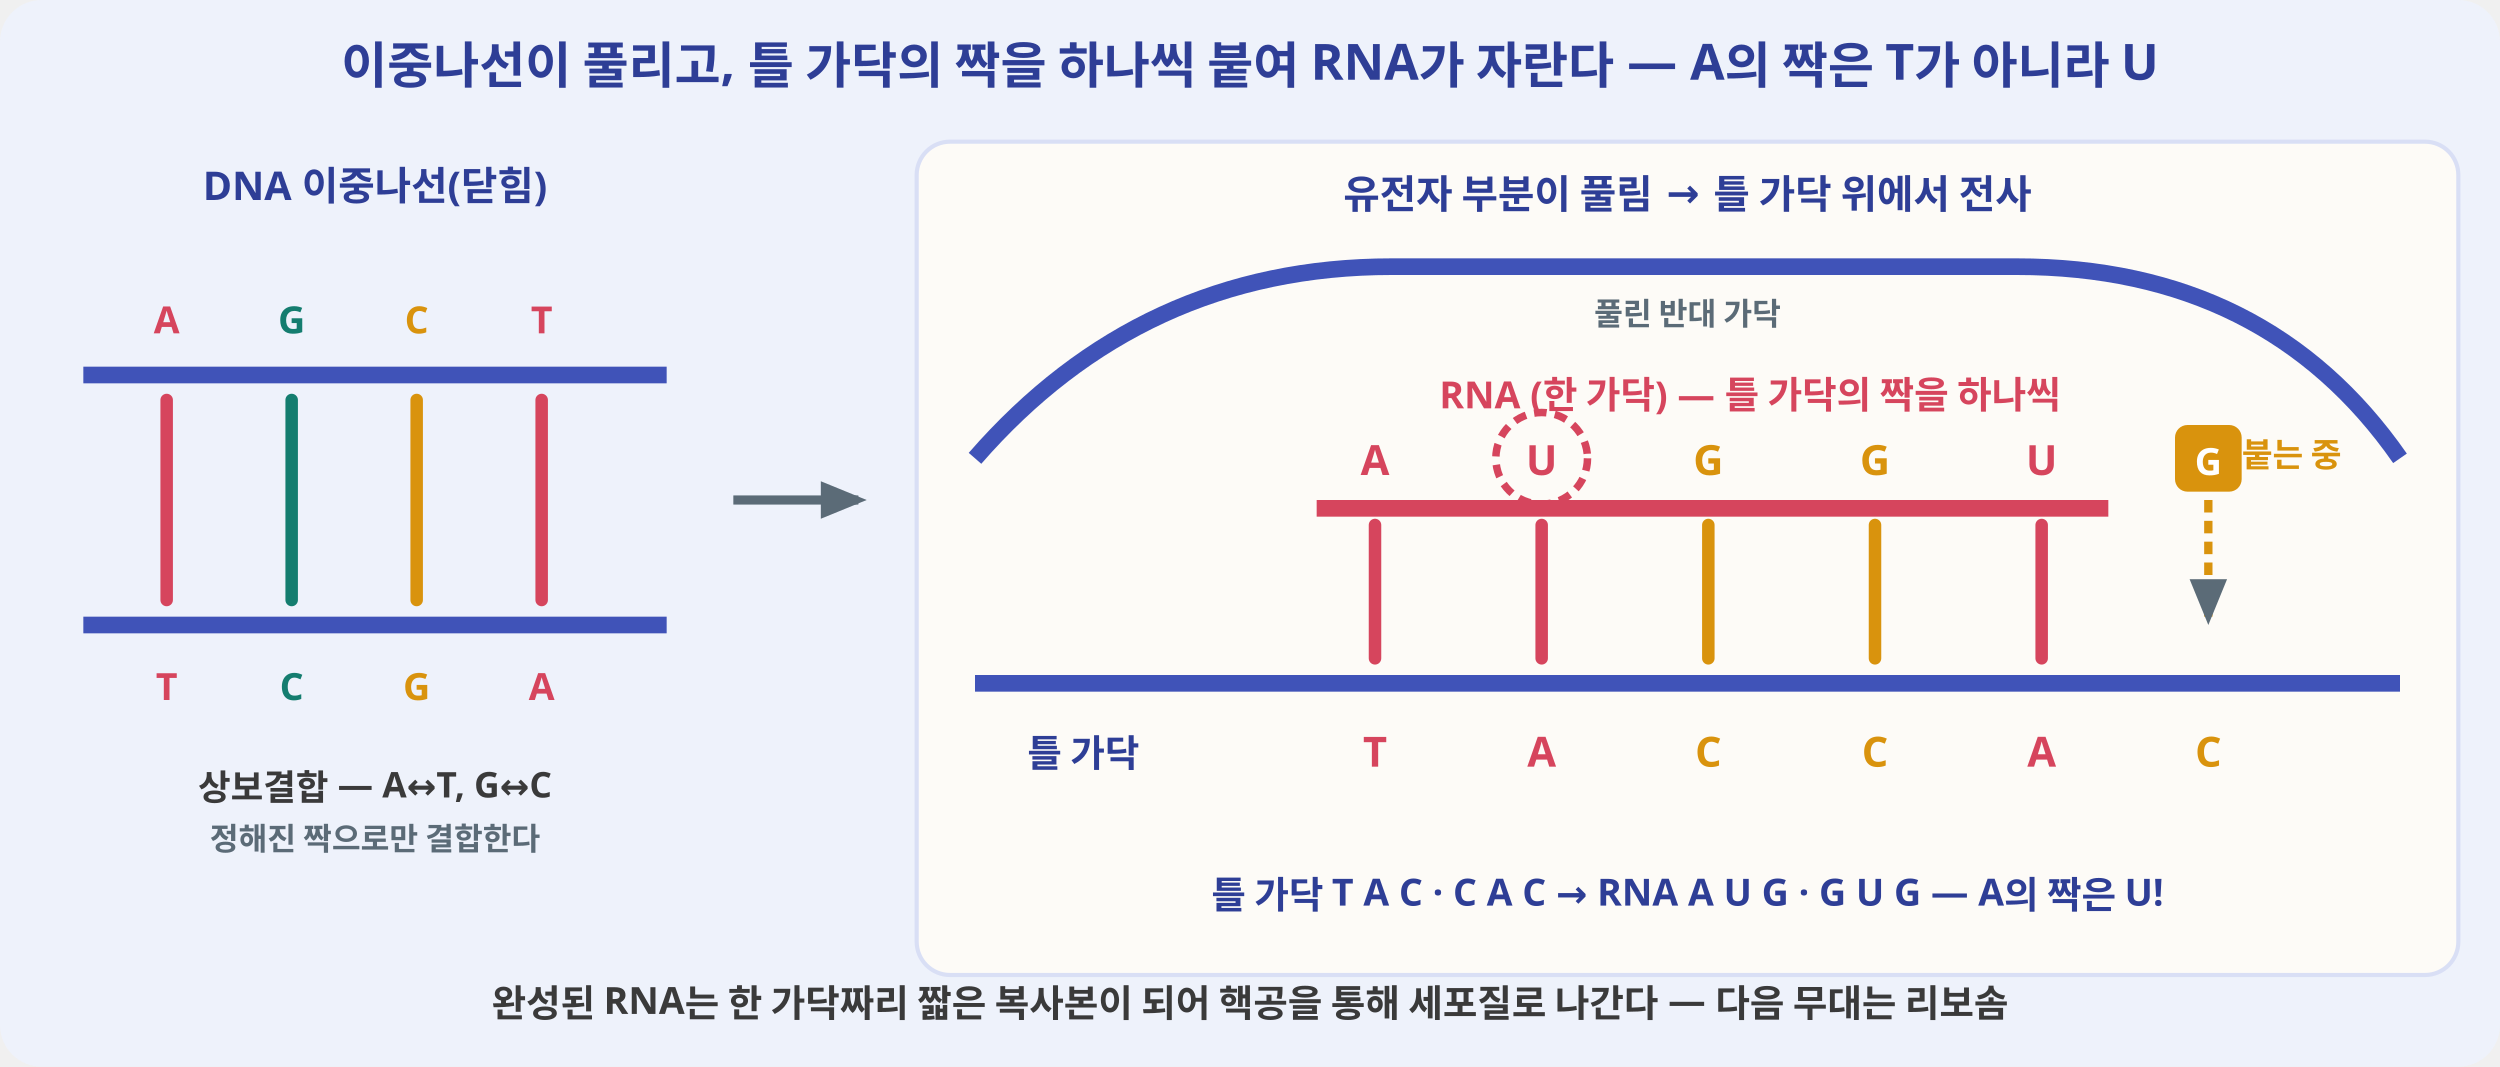
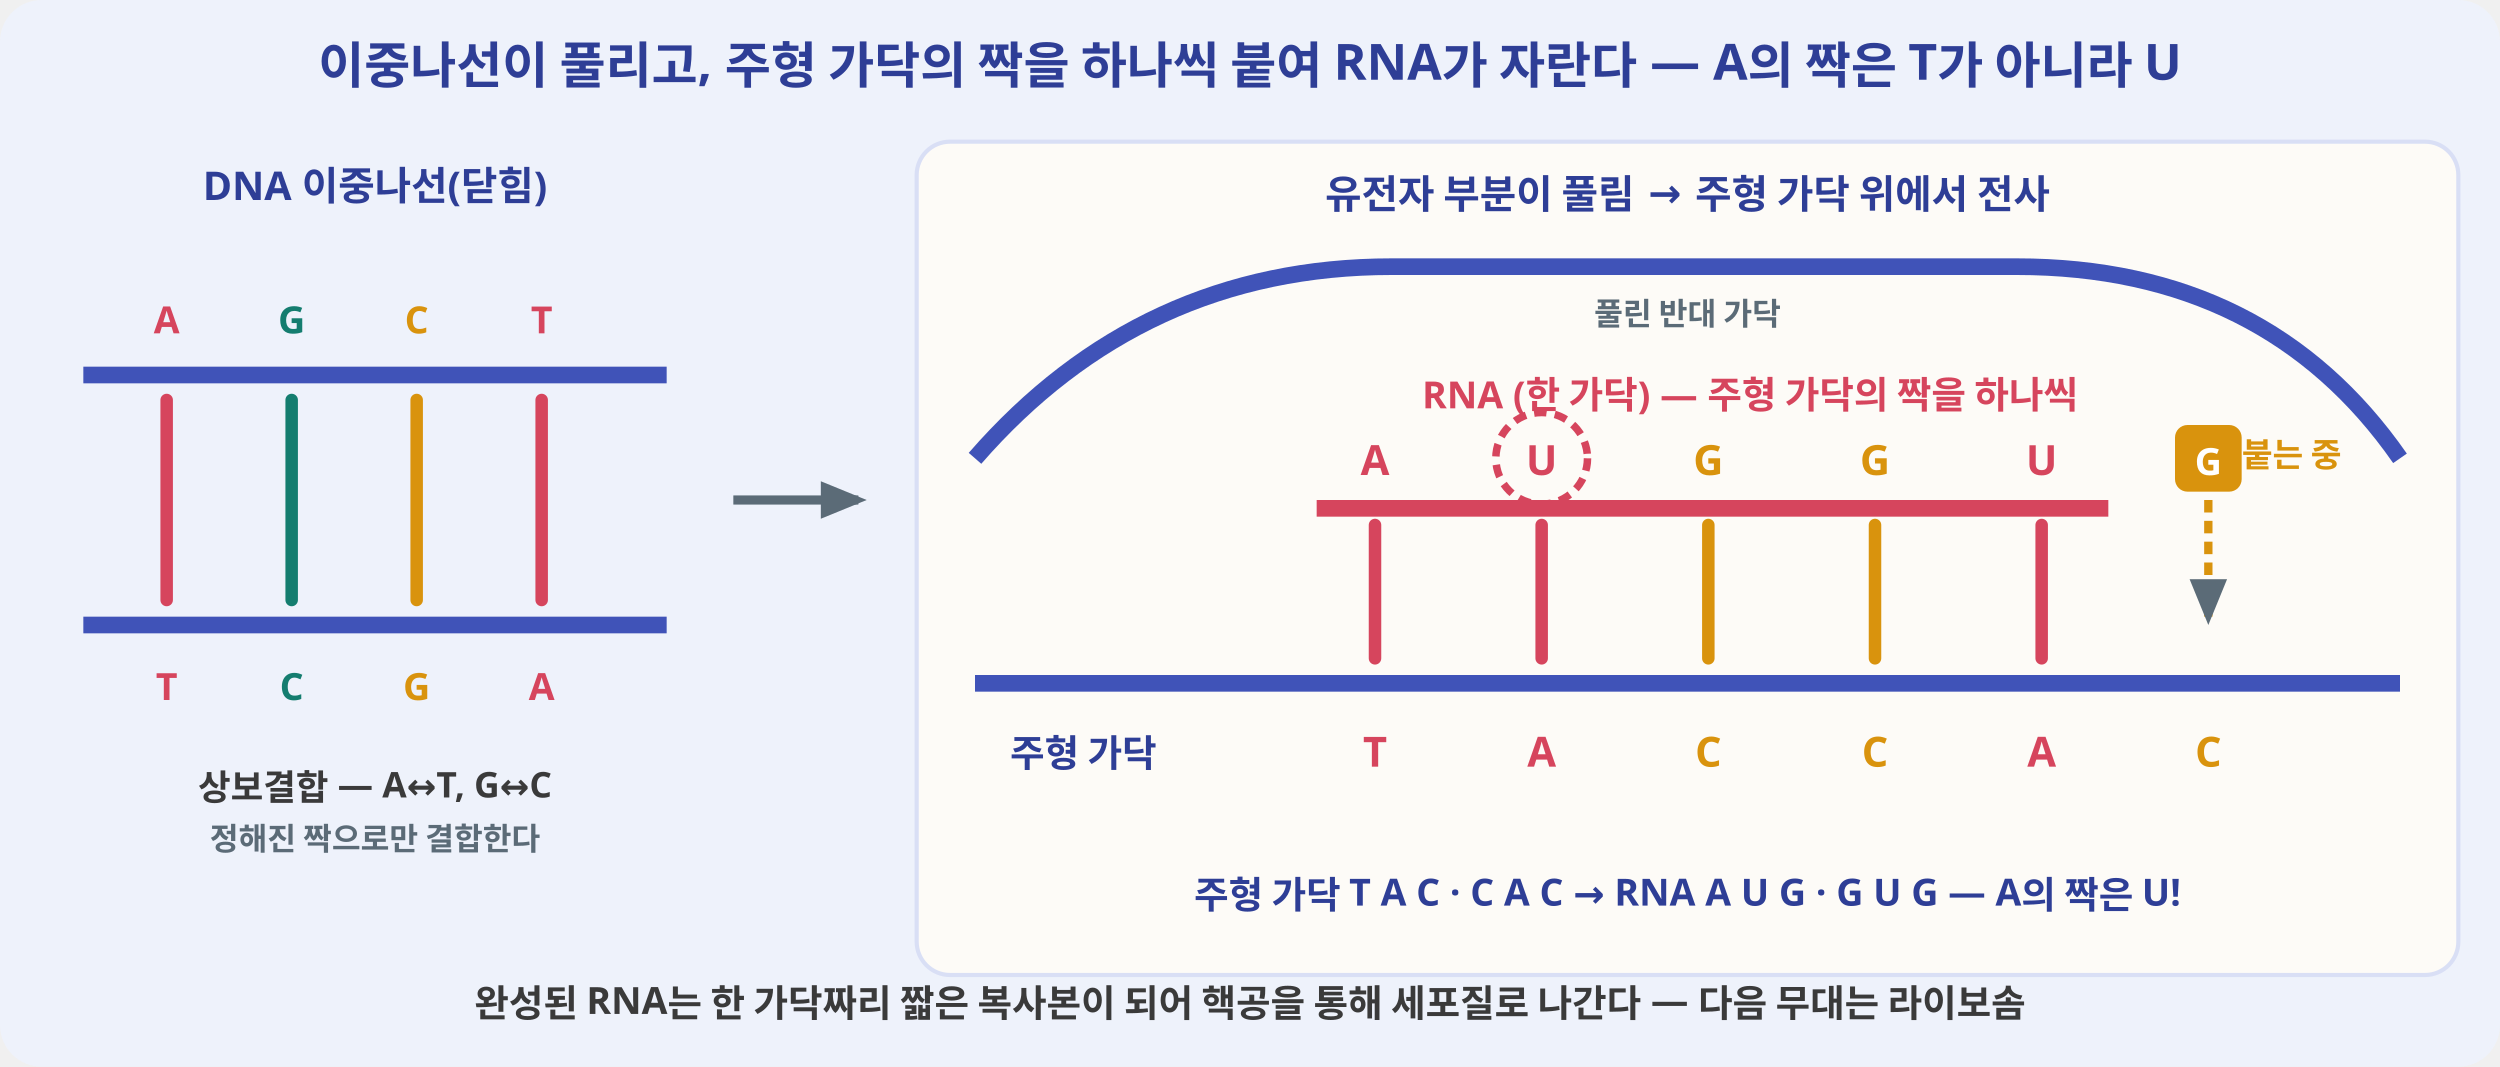
<svg width="600" height="256" viewBox="0 0 600 256" font-family="PC Sans">
  <defs>
    <marker id="axP-1306-03" markerUnits="userSpaceOnUse" markerWidth="11" markerHeight="9" refX="9" refY="4.5" orient="auto">
      <path d="M0,0 L11,4.5 L0,9 Z" fill="#5B6B77" />
    </marker>
  </defs>
  <rect width="600" height="256" rx="10" fill="#EEF2FB" />
-   <text x="300" y="20" text-anchor="middle" font-size="12" font-weight="900" fill="#2E3E96">이중나선이 풀리고, 틀 가닥의 짝을 하나씩 붙여 RNA가 자란다 — A의 짝은 T가 아니라 U</text>
+   <text x="300" y="20" text-anchor="middle" font-size="12" font-weight="900" fill="#2E3E96">이중나선이 풀리고, 주형 가닥의 짝을 하나씩 붙여 RNA가 자란다 — A의 짝은 T가 아니라 U</text>
  <g transform="translate(20,0)">
    <text x="70" y="48" text-anchor="middle" font-size="9.5" font-weight="900" fill="#2E3E96">DNA 이중나선(닫힘)</text>
    <path d="M0,90 H140" stroke="#4053B8" stroke-width="4" />
    <path d="M0,150 H140" stroke="#4053B8" stroke-width="4" />
    <g stroke-width="3" stroke-linecap="round">
      <path d="M20,96 V144" stroke="#D6455D" />
      <path d="M50,96 V144" stroke="#147D6F" />
      <path d="M80,96 V144" stroke="#D9930D" />
      <path d="M110,96 V144" stroke="#D6455D" />
    </g>
    <g font-size="9" font-weight="900" text-anchor="middle">
      <text x="20" y="80" fill="#D6455D">A</text>
      <text x="50" y="80" fill="#147D6F">G</text>
      <text x="80" y="80" fill="#D9930D">C</text>
      <text x="110" y="80" fill="#D6455D">T</text>
      <text x="20" y="168" fill="#D6455D">T</text>
      <text x="50" y="168" fill="#147D6F">C</text>
      <text x="80" y="168" fill="#D9930D">G</text>
      <text x="110" y="168" fill="#D6455D">A</text>
    </g>
    <text x="70" y="192" text-anchor="middle" font-size="8.5" font-weight="900" fill="#3A3A3A">상보결합 — A↔T, G↔C</text>
    <text x="70" y="204" text-anchor="middle" font-size="7.5" font-weight="700" fill="#5B6B77">정해진 짝으로만 결합한다</text>
  </g>
  <path d="M176,120 H206" stroke="#5B6B77" stroke-width="2.2" fill="none" marker-end="url(#axP-1306-03)" />
  <g transform="translate(220,0)">
    <rect width="370" height="200" rx="8" fill="#FDFBF7" stroke="#D9DFF5" y="34" />
-     <text x="185" y="50" text-anchor="middle" font-size="9.5" font-weight="900" fill="#2E3E96">유전자 부분이 풀림 → 틀 가닥 위에서 전사</text>
+     <text x="185" y="50" text-anchor="middle" font-size="9.5" font-weight="900" fill="#2E3E96">유전자 부분이 풀림 → 주형 가닥 위에서 전사</text>
    <path d="M14,110 q40,-46 100,-46 h150 q60,0 92,46" stroke="#4053B8" stroke-width="4" fill="none" />
    <text x="185" y="78" text-anchor="middle" font-size="7.5" font-weight="800" fill="#5B6B77">풀린 반대 가닥</text>
    <path d="M14,164 H356" stroke="#4053B8" stroke-width="4" />
-     <text x="40" y="184" text-anchor="middle" font-size="9" font-weight="900" fill="#2E3E96">틀 가닥</text>
+     <text x="40" y="184" text-anchor="middle" font-size="9" font-weight="900" fill="#2E3E96">주형 가닥</text>
    <g font-size="10" font-weight="900" text-anchor="middle">
      <text x="110" y="184" fill="#D6455D">T</text>
      <text x="150" y="184" fill="#D6455D">A</text>
      <text x="190" y="184" fill="#D9930D">C</text>
      <text x="230" y="184" fill="#D9930D">C</text>
      <text x="270" y="184" fill="#D6455D">A</text>
      <text x="310" y="184" fill="#D9930D">C</text>
    </g>
    <path d="M96,122 H286" stroke="#D6455D" stroke-width="4" />
    <g stroke-width="3" stroke-linecap="round">
      <path d="M110,126 V158" stroke="#D6455D" />
      <path d="M150,126 V158" stroke="#D6455D" />
      <path d="M190,126 V158" stroke="#D9930D" />
      <path d="M230,126 V158" stroke="#D9930D" />
      <path d="M270,126 V158" stroke="#D6455D" />
    </g>
    <g font-size="10" font-weight="900" text-anchor="middle">
      <text x="110" y="114" fill="#D6455D">A</text>
      <text x="150" y="114" fill="#D6455D">U</text>
      <text x="190" y="114" fill="#D9930D">G</text>
      <text x="230" y="114" fill="#D9930D">G</text>
      <text x="270" y="114" fill="#D6455D">U</text>
    </g>
    <g transform="translate(310,126)">
      <rect x="-8" y="-24" width="16" height="16" rx="3" fill="#D9930D" />
      <text x="0" y="-12" text-anchor="middle" font-size="9" font-weight="900" fill="#FFF">G</text>
      <path d="M0,-6 V22" stroke="#D9930D" stroke-width="2" stroke-dasharray="3 2" fill="none" marker-end="url(#axP-1306-03)" />
    </g>
-     <text x="200" y="98" text-anchor="middle" font-size="9" font-weight="900" fill="#D6455D">RNA (한 가닥) — 틀 가닥의 짝을 하나씩</text>
+     <text x="200" y="98" text-anchor="middle" font-size="9" font-weight="900" fill="#D6455D">RNA (한 가닥) — 주형 가닥의 짝을 하나씩</text>
    <circle cx="150" cy="110" r="11" fill="none" stroke="#D6455D" stroke-width="1.8" stroke-dasharray="3 2" />
    <text x="330" y="112" text-anchor="middle" font-size="8" font-weight="900" fill="#D9930D">붙는 중</text>
-     <text x="185" y="218" text-anchor="middle" font-size="9" font-weight="900" fill="#2E3E96">틀 가닥 T A C · C A C → RNA A U G · G U G — A의 짝은 U!</text>
+     <text x="185" y="218" text-anchor="middle" font-size="9" font-weight="900" fill="#2E3E96">주형 가닥 T A C · C A C → RNA A U G · G U G — A의 짝은 U!</text>
  </g>
-   <text x="300" y="244" text-anchor="middle" font-size="9" font-weight="800" fill="#3A3A3A">완성된 RNA는 한 가닥짜리 짧은 복사본이 되어 핵공을 통해 세포질로 나간다 — 다음 무대는 리보솜</text>
+   <text x="300" y="244" text-anchor="middle" font-size="9" font-weight="800" fill="#3A3A3A">완성된 RNA는 한 가닥짜리 짧은 복사본이 되어 핵공을 통해 세포질로 나간다 — 다음 무대는 라이보솜</text>
</svg>
